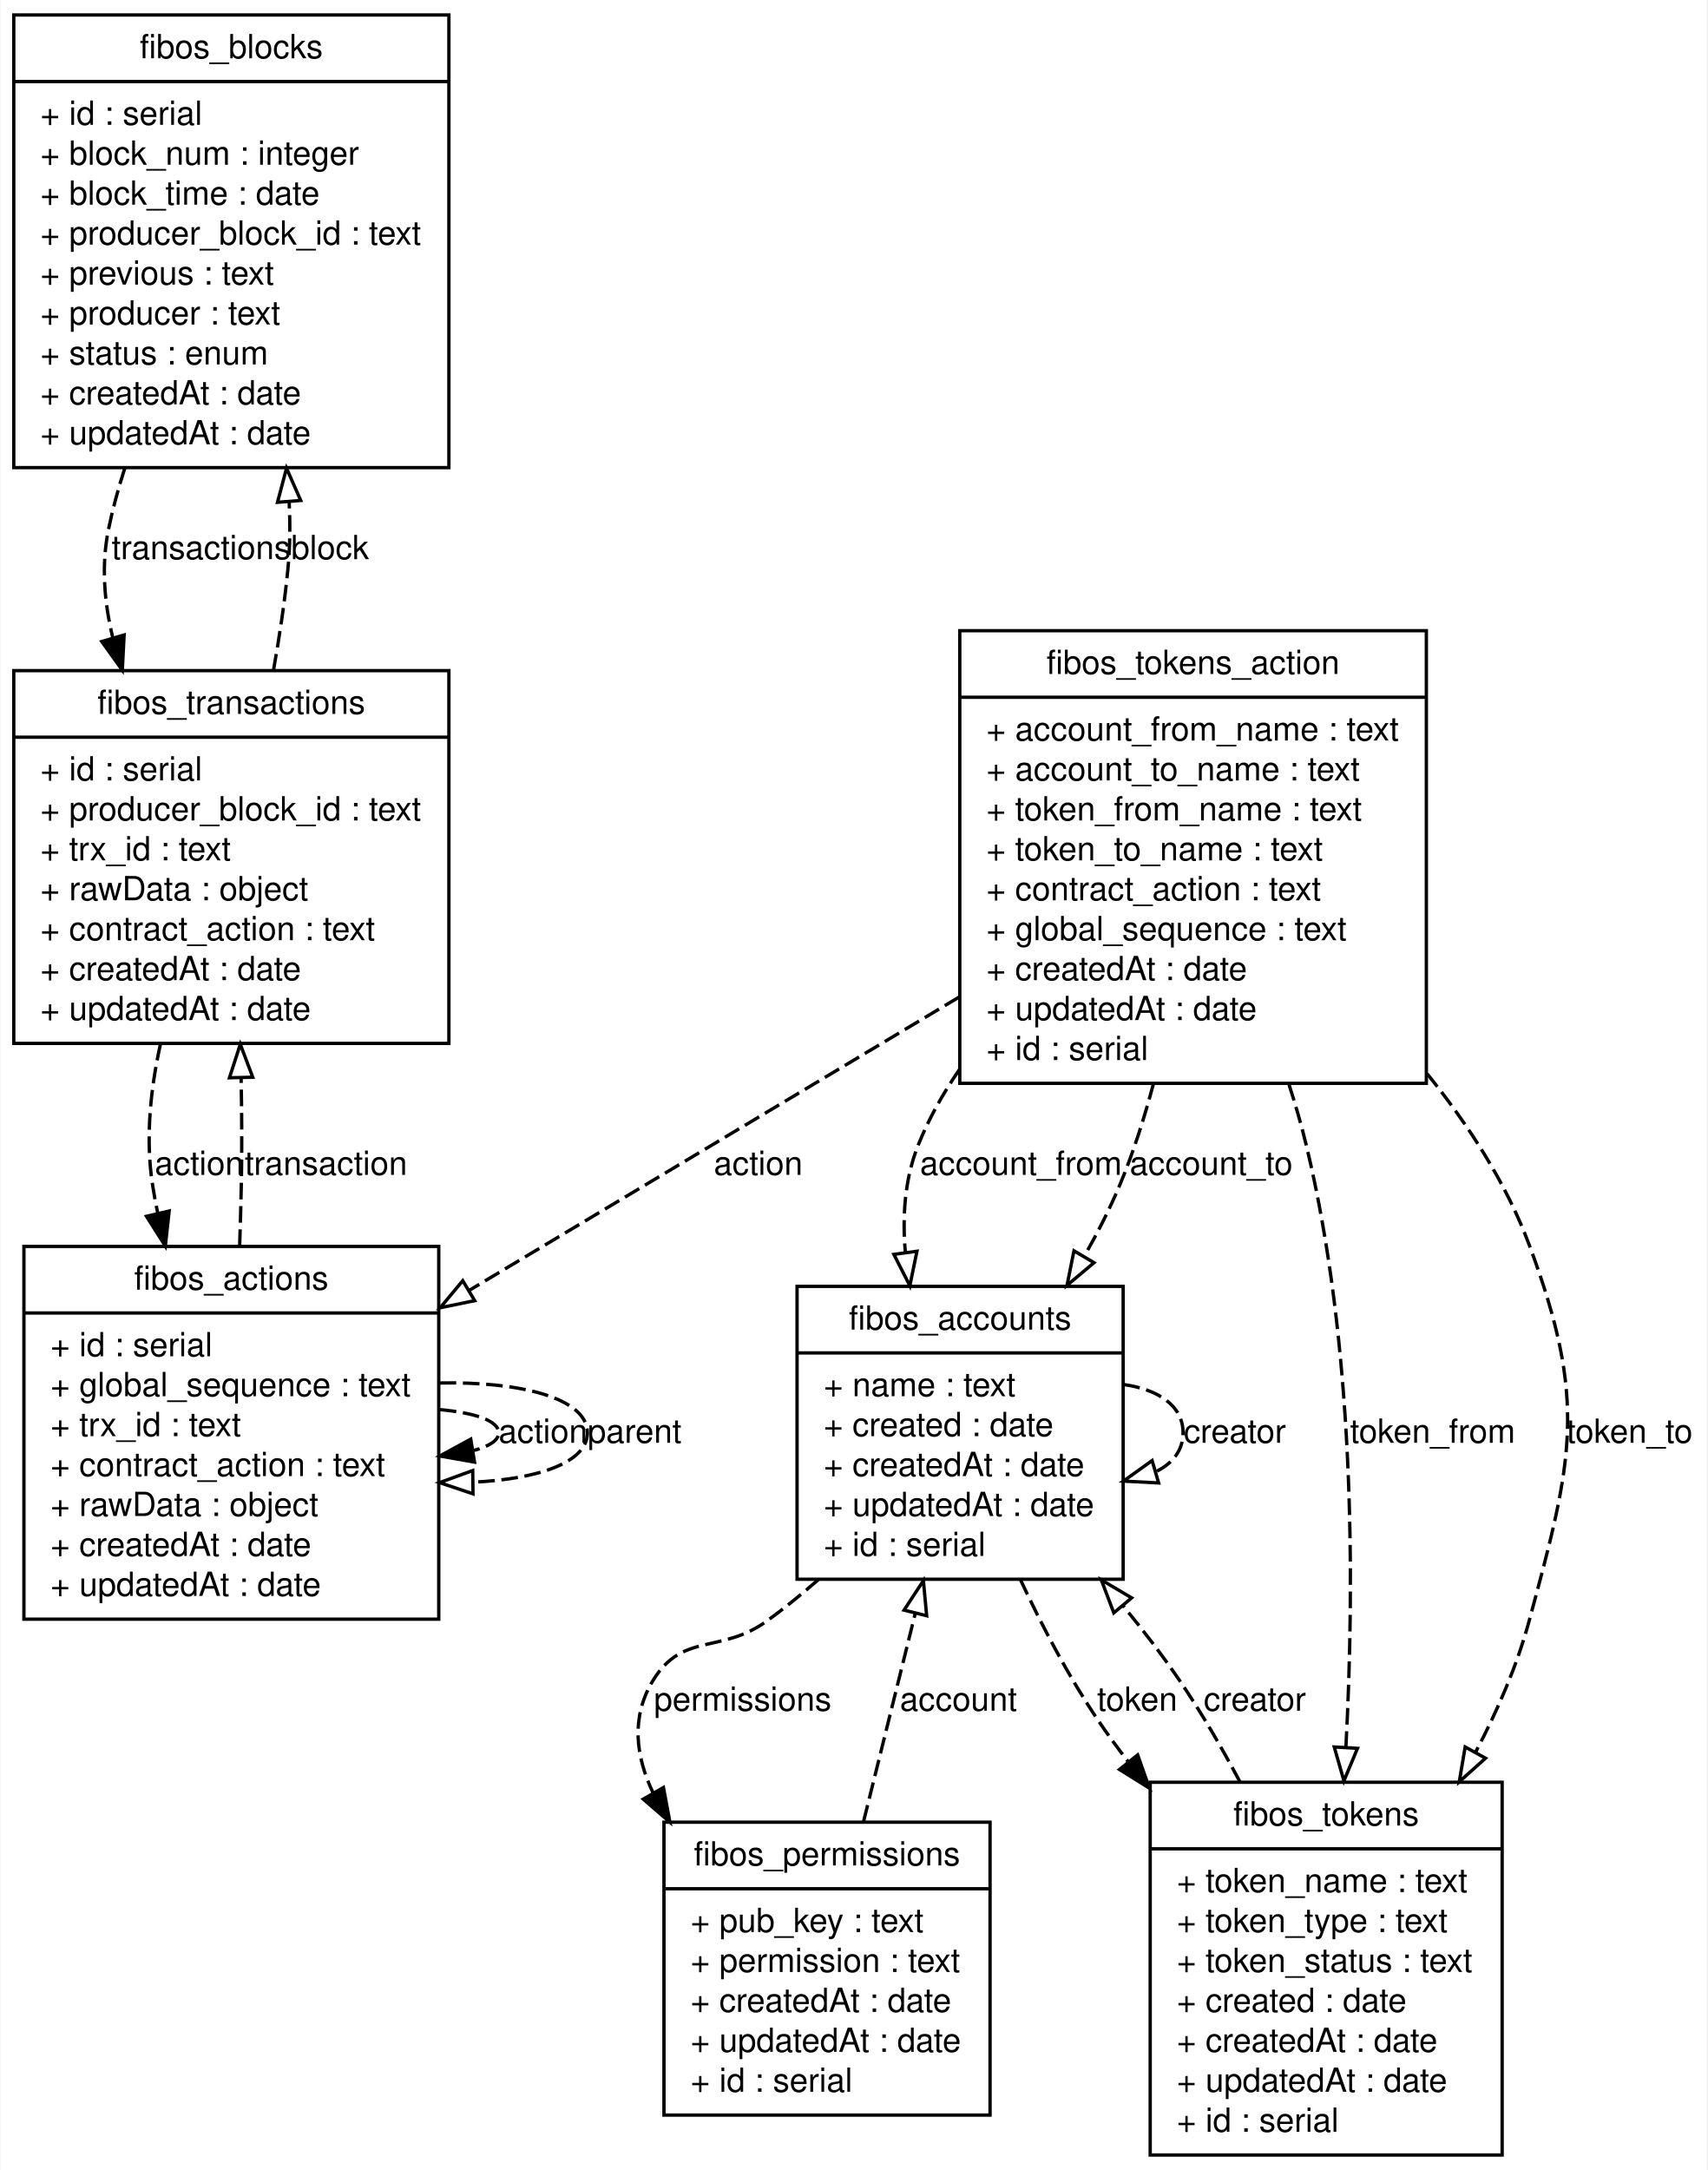
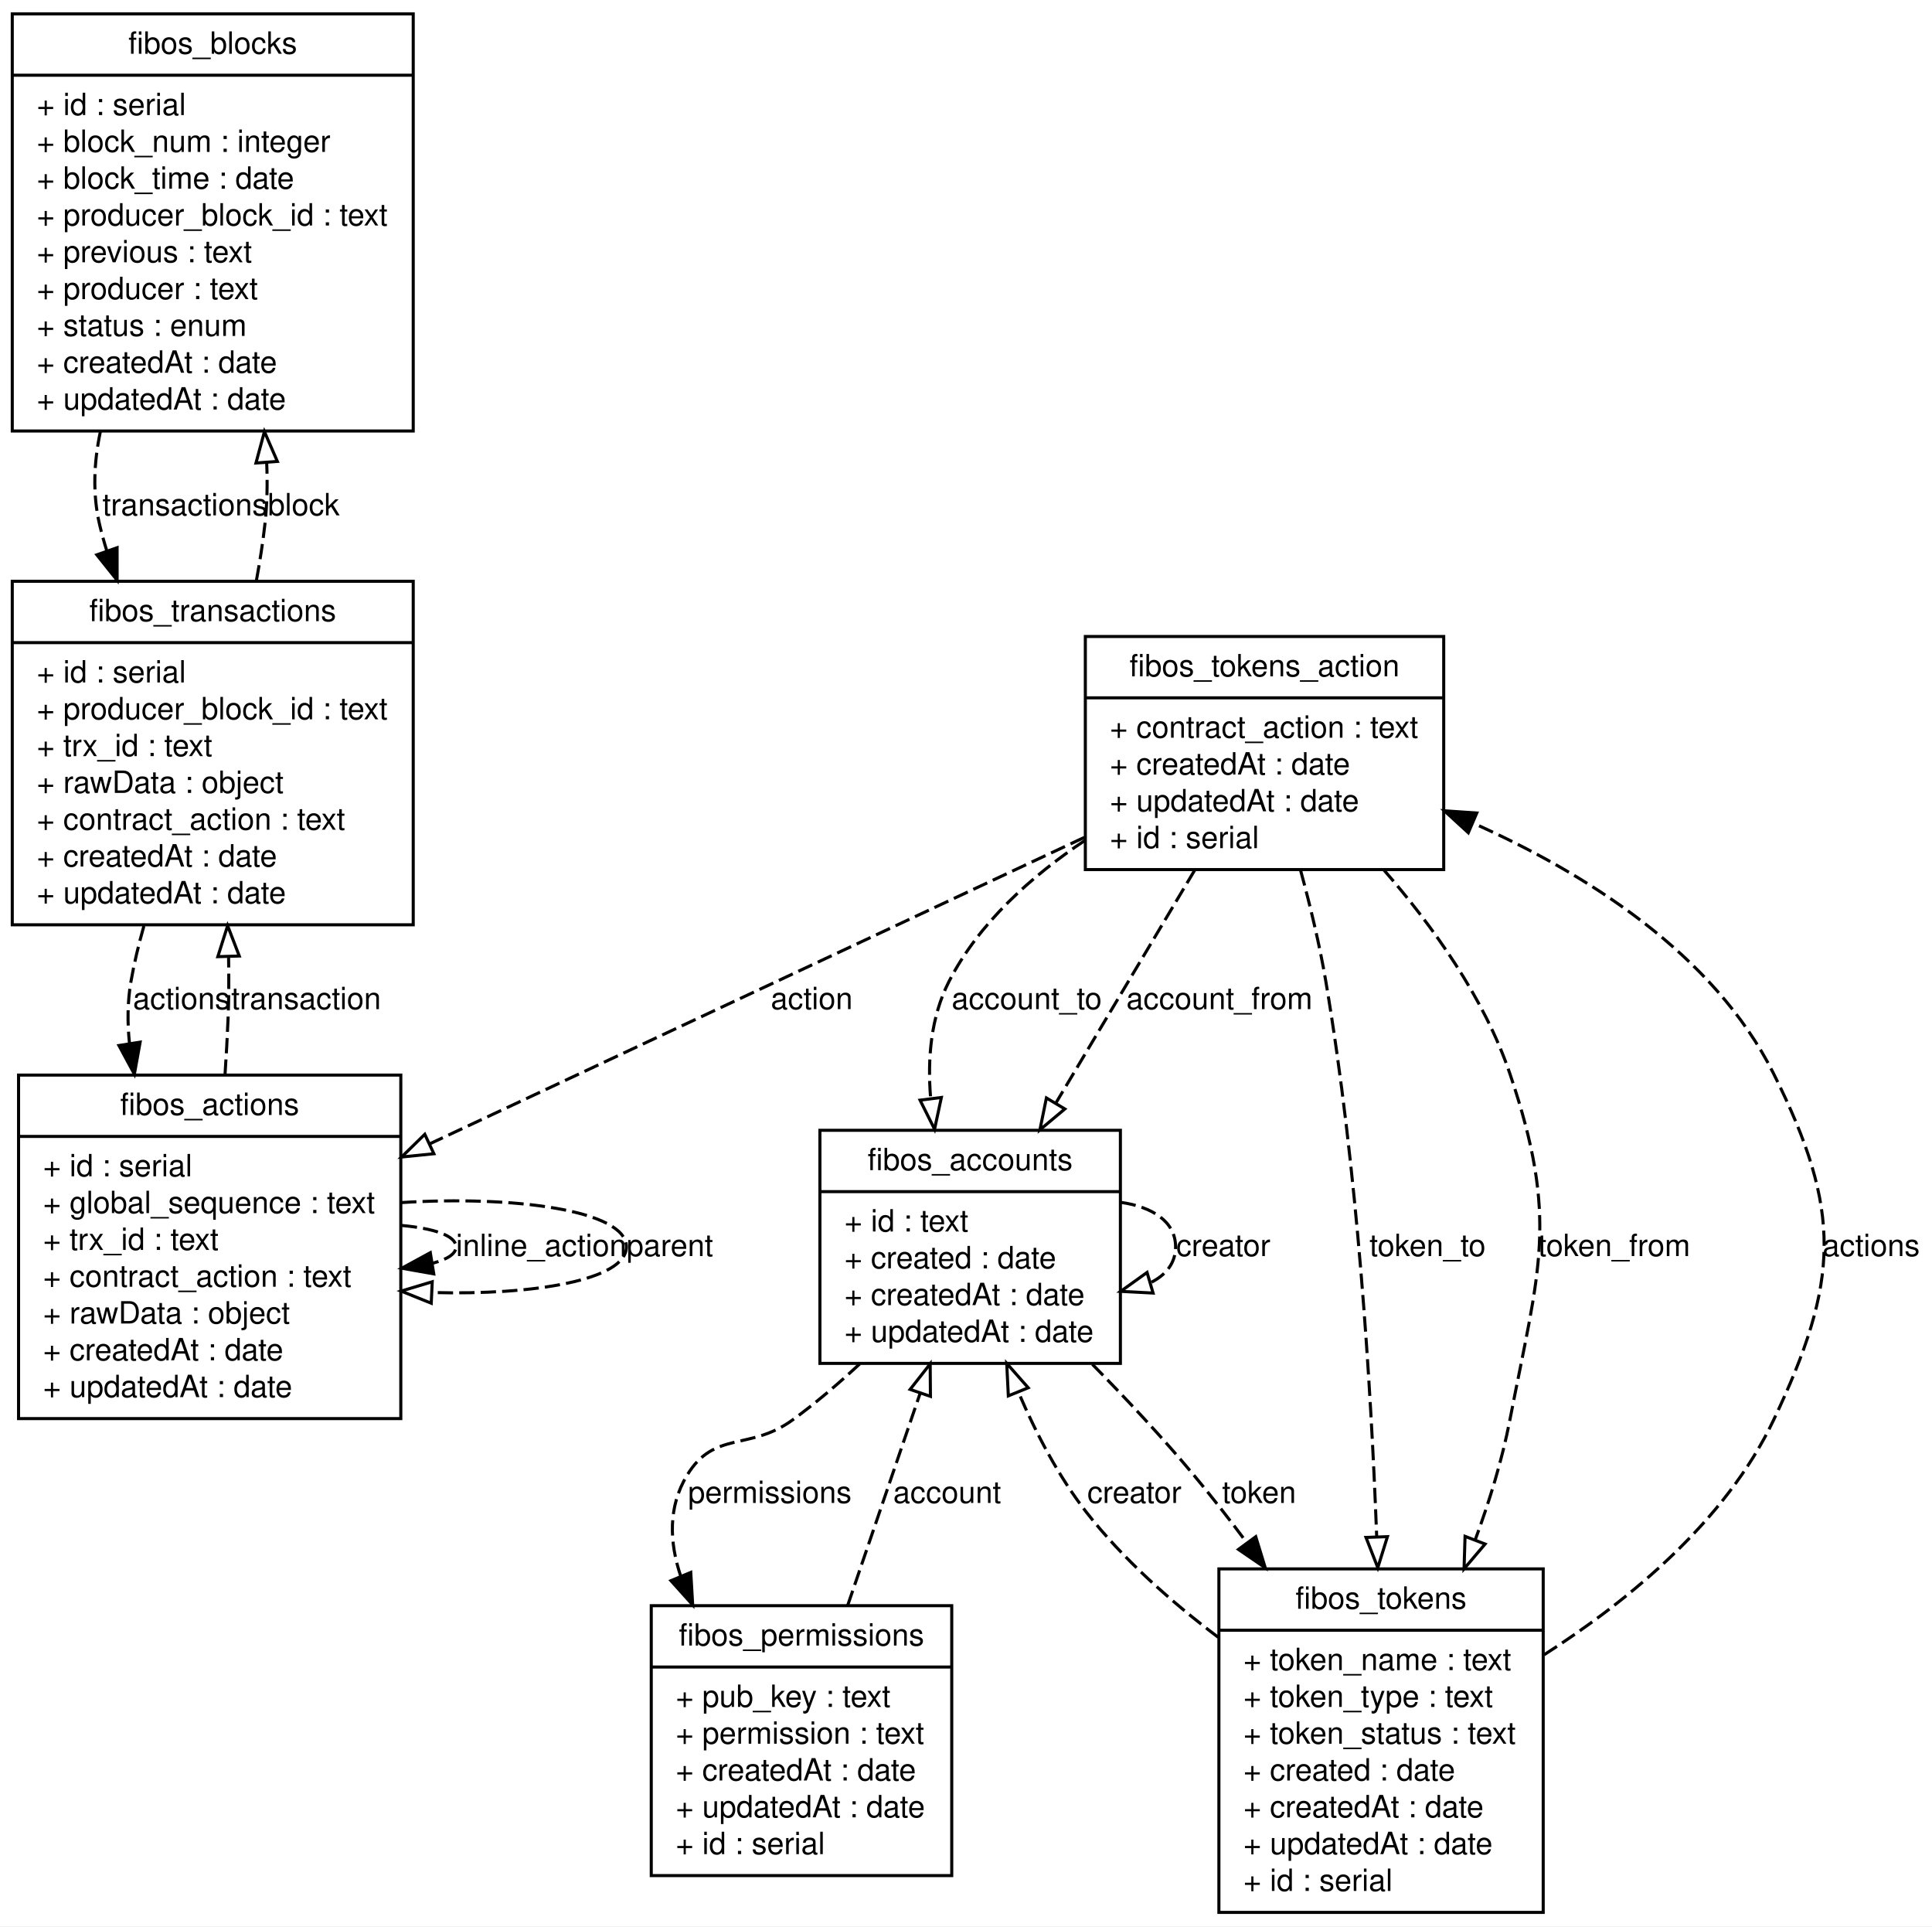
- <svg xmlns="http://www.w3.org/2000/svg" xmlns:xlink="http://www.w3.org/1999/xlink" width="513pt" height="652pt" viewBox="0.00 0.00 512.73 652.00">
-   <g id="graph0" class="graph" transform="scale(1 1) rotate(0) translate(4 648)">
-     <polygon fill="#ffffff" stroke="transparent" points="-4,4 -4,-648 508.732,-648 508.732,4 -4,4" />
+ <svg xmlns="http://www.w3.org/2000/svg" xmlns:xlink="http://www.w3.org/1999/xlink" width="630pt" height="628pt" viewBox="0.00 0.00 630.05 628.00">
+   <g id="graph0" class="graph" transform="scale(1 1) rotate(0) translate(4 624)">
+     <polygon fill="#ffffff" stroke="transparent" points="-4,4 -4,-624 626.054,-624 626.054,4 -4,4" />
    <g id="node1" class="node">
      <g id="a_node1">
        <a xlink:title="fibos_blocks">
-           <polygon fill="#ffffff" stroke="#000000" points="0,-507.5 0,-643.5 130.758,-643.5 130.758,-507.5 0,-507.5" />
-           <text text-anchor="middle" x="65.379" y="-630.5" font-family="Helvetica,sans-Serif" font-size="10.00" fill="#000000">fibos_blocks</text>
-           <polyline fill="none" stroke="#000000" points="0,-623.5 130.758,-623.5 " />
-           <text text-anchor="start" x="8" y="-610.5" font-family="Helvetica,sans-Serif" font-size="10.00" fill="#000000">+ id : serial</text>
-           <text text-anchor="start" x="8" y="-598.5" font-family="Helvetica,sans-Serif" font-size="10.00" fill="#000000">+ block_num : integer</text>
-           <text text-anchor="start" x="8" y="-586.5" font-family="Helvetica,sans-Serif" font-size="10.00" fill="#000000">+ block_time : date</text>
-           <text text-anchor="start" x="8" y="-574.5" font-family="Helvetica,sans-Serif" font-size="10.00" fill="#000000">+ producer_block_id : text</text>
-           <text text-anchor="start" x="8" y="-562.5" font-family="Helvetica,sans-Serif" font-size="10.00" fill="#000000">+ previous : text</text>
-           <text text-anchor="start" x="8" y="-550.5" font-family="Helvetica,sans-Serif" font-size="10.00" fill="#000000">+ producer : text</text>
-           <text text-anchor="start" x="8" y="-538.5" font-family="Helvetica,sans-Serif" font-size="10.00" fill="#000000">+ status : enum</text>
-           <text text-anchor="start" x="8" y="-526.5" font-family="Helvetica,sans-Serif" font-size="10.00" fill="#000000">+ createdAt : date</text>
-           <text text-anchor="start" x="8" y="-514.5" font-family="Helvetica,sans-Serif" font-size="10.00" fill="#000000">+ updatedAt : date</text>
+           <polygon fill="#ffffff" stroke="#000000" points="0,-483.5 0,-619.5 130.758,-619.5 130.758,-483.5 0,-483.5" />
+           <text text-anchor="middle" x="65.379" y="-606.5" font-family="Helvetica,sans-Serif" font-size="10.00" fill="#000000">fibos_blocks</text>
+           <polyline fill="none" stroke="#000000" points="0,-599.5 130.758,-599.5 " />
+           <text text-anchor="start" x="8" y="-586.5" font-family="Helvetica,sans-Serif" font-size="10.00" fill="#000000">+ id : serial</text>
+           <text text-anchor="start" x="8" y="-574.5" font-family="Helvetica,sans-Serif" font-size="10.00" fill="#000000">+ block_num : integer</text>
+           <text text-anchor="start" x="8" y="-562.5" font-family="Helvetica,sans-Serif" font-size="10.00" fill="#000000">+ block_time : date</text>
+           <text text-anchor="start" x="8" y="-550.5" font-family="Helvetica,sans-Serif" font-size="10.00" fill="#000000">+ producer_block_id : text</text>
+           <text text-anchor="start" x="8" y="-538.5" font-family="Helvetica,sans-Serif" font-size="10.00" fill="#000000">+ previous : text</text>
+           <text text-anchor="start" x="8" y="-526.5" font-family="Helvetica,sans-Serif" font-size="10.00" fill="#000000">+ producer : text</text>
+           <text text-anchor="start" x="8" y="-514.5" font-family="Helvetica,sans-Serif" font-size="10.00" fill="#000000">+ status : enum</text>
+           <text text-anchor="start" x="8" y="-502.5" font-family="Helvetica,sans-Serif" font-size="10.00" fill="#000000">+ createdAt : date</text>
+           <text text-anchor="start" x="8" y="-490.5" font-family="Helvetica,sans-Serif" font-size="10.00" fill="#000000">+ updatedAt : date</text>
        </a>
      </g>
    </g>
    <g id="node2" class="node">
      <g id="a_node2">
        <a xlink:title="fibos_transactions">
-           <polygon fill="#ffffff" stroke="#000000" points="0,-334.5 0,-446.5 130.758,-446.5 130.758,-334.5 0,-334.5" />
-           <text text-anchor="middle" x="65.379" y="-433.5" font-family="Helvetica,sans-Serif" font-size="10.00" fill="#000000">fibos_transactions</text>
-           <polyline fill="none" stroke="#000000" points="0,-426.5 130.758,-426.5 " />
-           <text text-anchor="start" x="8" y="-413.5" font-family="Helvetica,sans-Serif" font-size="10.00" fill="#000000">+ id : serial</text>
-           <text text-anchor="start" x="8" y="-401.5" font-family="Helvetica,sans-Serif" font-size="10.00" fill="#000000">+ producer_block_id : text</text>
-           <text text-anchor="start" x="8" y="-389.5" font-family="Helvetica,sans-Serif" font-size="10.00" fill="#000000">+ trx_id : text</text>
-           <text text-anchor="start" x="8" y="-377.5" font-family="Helvetica,sans-Serif" font-size="10.00" fill="#000000">+ rawData : object</text>
-           <text text-anchor="start" x="8" y="-365.5" font-family="Helvetica,sans-Serif" font-size="10.00" fill="#000000">+ contract_action : text</text>
-           <text text-anchor="start" x="8" y="-353.5" font-family="Helvetica,sans-Serif" font-size="10.00" fill="#000000">+ createdAt : date</text>
-           <text text-anchor="start" x="8" y="-341.5" font-family="Helvetica,sans-Serif" font-size="10.00" fill="#000000">+ updatedAt : date</text>
+           <polygon fill="#ffffff" stroke="#000000" points="0,-322.5 0,-434.5 130.758,-434.5 130.758,-322.5 0,-322.5" />
+           <text text-anchor="middle" x="65.379" y="-421.5" font-family="Helvetica,sans-Serif" font-size="10.00" fill="#000000">fibos_transactions</text>
+           <polyline fill="none" stroke="#000000" points="0,-414.5 130.758,-414.5 " />
+           <text text-anchor="start" x="8" y="-401.5" font-family="Helvetica,sans-Serif" font-size="10.00" fill="#000000">+ id : serial</text>
+           <text text-anchor="start" x="8" y="-389.5" font-family="Helvetica,sans-Serif" font-size="10.00" fill="#000000">+ producer_block_id : text</text>
+           <text text-anchor="start" x="8" y="-377.5" font-family="Helvetica,sans-Serif" font-size="10.00" fill="#000000">+ trx_id : text</text>
+           <text text-anchor="start" x="8" y="-365.5" font-family="Helvetica,sans-Serif" font-size="10.00" fill="#000000">+ rawData : object</text>
+           <text text-anchor="start" x="8" y="-353.5" font-family="Helvetica,sans-Serif" font-size="10.00" fill="#000000">+ contract_action : text</text>
+           <text text-anchor="start" x="8" y="-341.5" font-family="Helvetica,sans-Serif" font-size="10.00" fill="#000000">+ createdAt : date</text>
+           <text text-anchor="start" x="8" y="-329.5" font-family="Helvetica,sans-Serif" font-size="10.00" fill="#000000">+ updatedAt : date</text>
        </a>
      </g>
    </g>
    <g id="edge1" class="edge">
-       <path fill="none" stroke="#000000" stroke-dasharray="5,2" d="M33.379,-507.376C31.407,-501.258 29.72,-495.079 28.478,-489 26.28,-478.247 27.148,-467.114 29.764,-456.372" />
-       <polygon fill="#000000" stroke="#000000" points="33.163,-457.22 32.619,-446.639 26.446,-455.249 33.163,-457.22" />
-       <text text-anchor="middle" x="56.33" y="-480" font-family="Helvetica,sans-Serif" font-size="10.00" fill="#000000">transactions</text>
+       <path fill="none" stroke="#000000" stroke-dasharray="5,2" d="M28.735,-483.31C26.602,-473.272 26.147,-462.957 28.478,-453 29.141,-450.167 29.928,-447.319 30.817,-444.475" />
+       <polygon fill="#000000" stroke="#000000" points="34.185,-445.445 34.19,-434.85 27.579,-443.13 34.185,-445.445" />
+       <text text-anchor="middle" x="56.33" y="-456" font-family="Helvetica,sans-Serif" font-size="10.00" fill="#000000">transactions</text>
    </g>
    <g id="edge2" class="edge">
-       <path fill="none" stroke="#000000" stroke-dasharray="5,2" d="M78.038,-446.568C79.845,-456.649 81.415,-467.099 82.379,-477 83.023,-483.615 83.094,-490.454 82.748,-497.304" />
-       <polygon fill="none" stroke="#000000" points="79.255,-497.079 81.963,-507.322 86.234,-497.626 79.255,-497.079" />
-       <text text-anchor="middle" x="95.047" y="-480" font-family="Helvetica,sans-Serif" font-size="10.00" fill="#000000">block</text>
+       <path fill="none" stroke="#000000" stroke-dasharray="5,2" d="M79.626,-434.813C80.752,-440.919 81.711,-447.068 82.379,-453 83.123,-459.604 83.264,-466.437 82.966,-473.281" />
+       <polygon fill="none" stroke="#000000" points="79.472,-473.065 82.233,-483.294 86.453,-473.576 79.472,-473.065" />
+       <text text-anchor="middle" x="95.047" y="-456" font-family="Helvetica,sans-Serif" font-size="10.00" fill="#000000">block</text>
    </g>
    <g id="node3" class="node">
      <g id="a_node3">
        <a xlink:title="fibos_actions">
-           <polygon fill="#ffffff" stroke="#000000" points="3.05,-161.5 3.05,-273.5 127.709,-273.5 127.709,-161.5 3.05,-161.5" />
-           <text text-anchor="middle" x="65.379" y="-260.5" font-family="Helvetica,sans-Serif" font-size="10.00" fill="#000000">fibos_actions</text>
-           <polyline fill="none" stroke="#000000" points="3.05,-253.5 127.709,-253.5 " />
-           <text text-anchor="start" x="11.05" y="-240.5" font-family="Helvetica,sans-Serif" font-size="10.00" fill="#000000">+ id : serial</text>
-           <text text-anchor="start" x="11.05" y="-228.5" font-family="Helvetica,sans-Serif" font-size="10.00" fill="#000000">+ global_sequence : text</text>
-           <text text-anchor="start" x="11.05" y="-216.5" font-family="Helvetica,sans-Serif" font-size="10.00" fill="#000000">+ trx_id : text</text>
-           <text text-anchor="start" x="11.05" y="-204.5" font-family="Helvetica,sans-Serif" font-size="10.00" fill="#000000">+ contract_action : text</text>
-           <text text-anchor="start" x="11.05" y="-192.5" font-family="Helvetica,sans-Serif" font-size="10.00" fill="#000000">+ rawData : object</text>
-           <text text-anchor="start" x="11.05" y="-180.5" font-family="Helvetica,sans-Serif" font-size="10.00" fill="#000000">+ createdAt : date</text>
-           <text text-anchor="start" x="11.05" y="-168.5" font-family="Helvetica,sans-Serif" font-size="10.00" fill="#000000">+ updatedAt : date</text>
+           <polygon fill="#ffffff" stroke="#000000" points="2.05,-161.5 2.05,-273.5 126.709,-273.5 126.709,-161.5 2.05,-161.5" />
+           <text text-anchor="middle" x="64.379" y="-260.5" font-family="Helvetica,sans-Serif" font-size="10.00" fill="#000000">fibos_actions</text>
+           <polyline fill="none" stroke="#000000" points="2.05,-253.5 126.709,-253.5 " />
+           <text text-anchor="start" x="10.05" y="-240.5" font-family="Helvetica,sans-Serif" font-size="10.00" fill="#000000">+ id : serial</text>
+           <text text-anchor="start" x="10.05" y="-228.5" font-family="Helvetica,sans-Serif" font-size="10.00" fill="#000000">+ global_sequence : text</text>
+           <text text-anchor="start" x="10.05" y="-216.5" font-family="Helvetica,sans-Serif" font-size="10.00" fill="#000000">+ trx_id : text</text>
+           <text text-anchor="start" x="10.05" y="-204.5" font-family="Helvetica,sans-Serif" font-size="10.00" fill="#000000">+ contract_action : text</text>
+           <text text-anchor="start" x="10.05" y="-192.5" font-family="Helvetica,sans-Serif" font-size="10.00" fill="#000000">+ rawData : object</text>
+           <text text-anchor="start" x="10.05" y="-180.5" font-family="Helvetica,sans-Serif" font-size="10.00" fill="#000000">+ createdAt : date</text>
+           <text text-anchor="start" x="10.05" y="-168.5" font-family="Helvetica,sans-Serif" font-size="10.00" fill="#000000">+ updatedAt : date</text>
        </a>
      </g>
    </g>
    <g id="edge3" class="edge">
-       <path fill="none" stroke="#000000" stroke-dasharray="5,2" d="M44.08,-334.302C41.033,-320.552 39.561,-305.817 41.704,-292 42.143,-289.171 42.67,-286.303 43.268,-283.42" />
-       <polygon fill="#000000" stroke="#000000" points="46.694,-284.137 45.549,-273.604 39.876,-282.552 46.694,-284.137" />
-       <text text-anchor="middle" x="55.717" y="-295" font-family="Helvetica,sans-Serif" font-size="10.00" fill="#000000">action</text>
+       <path fill="none" stroke="#000000" stroke-dasharray="5,2" d="M42.925,-322.099C41.205,-316.065 39.738,-309.956 38.704,-304 37.552,-297.363 37.511,-290.516 38.241,-283.715" />
+       <polygon fill="#000000" stroke="#000000" points="41.701,-284.243 39.822,-273.816 34.788,-283.139 41.701,-284.243" />
+       <text text-anchor="middle" x="55.217" y="-295" font-family="Helvetica,sans-Serif" font-size="10.00" fill="#000000">actions</text>
    </g>
    <g id="edge6" class="edge">
-       <path fill="none" stroke="#000000" stroke-dasharray="5,2" d="M67.881,-273.63C68.086,-279.827 68.259,-286.047 68.379,-292 68.588,-302.37 68.529,-313.353 68.319,-324.076" />
-       <polygon fill="none" stroke="#000000" points="64.816,-324.168 68.074,-334.249 71.814,-324.336 64.816,-324.168" />
-       <text text-anchor="middle" x="93.829" y="-295" font-family="Helvetica,sans-Serif" font-size="10.00" fill="#000000">transaction</text>
+       <path fill="none" stroke="#000000" stroke-dasharray="5,2" d="M69.383,-273.608C69.792,-279.81 70.139,-286.036 70.379,-292 70.637,-298.411 70.67,-305.088 70.546,-311.763" />
+       <polygon fill="none" stroke="#000000" points="67.034,-312.112 70.232,-322.213 74.031,-312.322 67.034,-312.112" />
+       <text text-anchor="middle" x="95.829" y="-295" font-family="Helvetica,sans-Serif" font-size="10.00" fill="#000000">transaction</text>
    </g>
    <g id="edge4" class="edge">
-       <path fill="none" stroke="#000000" stroke-dasharray="5,2" d="M128.024,-224.471C138.488,-223.495 145.708,-221.172 145.708,-217.5 145.708,-215.205 142.888,-213.437 138.218,-212.195" />
-       <polygon fill="#000000" stroke="#000000" points="138.458,-208.688 128.024,-210.529 137.329,-215.596 138.458,-208.688" />
-       <text text-anchor="middle" x="159.046" y="-214.5" font-family="Helvetica,sans-Serif" font-size="10.00" fill="#000000">action</text>
+       <path fill="none" stroke="#000000" stroke-dasharray="5,2" d="M127.024,-224.471C137.488,-223.495 144.708,-221.172 144.708,-217.5 144.708,-215.205 141.888,-213.437 137.218,-212.195" />
+       <polygon fill="#000000" stroke="#000000" points="137.458,-208.688 127.024,-210.529 136.329,-215.596 137.458,-208.688" />
+       <text text-anchor="middle" x="172.493" y="-214.5" font-family="Helvetica,sans-Serif" font-size="10.00" fill="#000000">inline_action</text>
    </g>
    <g id="edge5" class="edge">
-       <path fill="none" stroke="#000000" stroke-dasharray="5,2" d="M127.961,-232.467C152.046,-232.958 172.383,-227.969 172.383,-217.5 172.383,-208.544 157.5,-203.599 138.119,-202.664" />
-       <polygon fill="none" stroke="#000000" points="138.005,-199.162 127.961,-202.533 137.915,-206.161 138.005,-199.162" />
-       <text text-anchor="middle" x="186.555" y="-214.5" font-family="Helvetica,sans-Serif" font-size="10.00" fill="#000000">parent</text>
+       <path fill="none" stroke="#000000" stroke-dasharray="5,2" d="M126.805,-231.928C163.442,-234.262 200.276,-229.453 200.276,-217.5 200.276,-206.667 170.025,-201.702 137.084,-202.604" />
+       <polygon fill="none" stroke="#000000" points="136.636,-199.121 126.805,-203.072 136.954,-206.113 136.636,-199.121" />
+       <text text-anchor="middle" x="214.448" y="-214.5" font-family="Helvetica,sans-Serif" font-size="10.00" fill="#000000">parent</text>
    </g>
    <g id="node4" class="node">
      <g id="a_node4">
        <a xlink:title="fibos_accounts">
-           <polygon fill="#ffffff" stroke="#000000" points="235.383,-173.5 235.383,-261.5 333.375,-261.5 333.375,-173.5 235.383,-173.5" />
-           <text text-anchor="middle" x="284.379" y="-248.5" font-family="Helvetica,sans-Serif" font-size="10.00" fill="#000000">fibos_accounts</text>
-           <polyline fill="none" stroke="#000000" points="235.383,-241.5 333.375,-241.5 " />
-           <text text-anchor="start" x="243.383" y="-228.5" font-family="Helvetica,sans-Serif" font-size="10.00" fill="#000000">+ name : text</text>
-           <text text-anchor="start" x="243.383" y="-216.5" font-family="Helvetica,sans-Serif" font-size="10.00" fill="#000000">+ created : date</text>
-           <text text-anchor="start" x="243.383" y="-204.5" font-family="Helvetica,sans-Serif" font-size="10.00" fill="#000000">+ createdAt : date</text>
-           <text text-anchor="start" x="243.383" y="-192.5" font-family="Helvetica,sans-Serif" font-size="10.00" fill="#000000">+ updatedAt : date</text>
-           <text text-anchor="start" x="243.383" y="-180.5" font-family="Helvetica,sans-Serif" font-size="10.00" fill="#000000">+ id : serial</text>
+           <polygon fill="#ffffff" stroke="#000000" points="263.383,-179.5 263.383,-255.5 361.375,-255.5 361.375,-179.5 263.383,-179.5" />
+           <text text-anchor="middle" x="312.379" y="-242.5" font-family="Helvetica,sans-Serif" font-size="10.00" fill="#000000">fibos_accounts</text>
+           <polyline fill="none" stroke="#000000" points="263.383,-235.5 361.375,-235.5 " />
+           <text text-anchor="start" x="271.383" y="-222.5" font-family="Helvetica,sans-Serif" font-size="10.00" fill="#000000">+ id : text</text>
+           <text text-anchor="start" x="271.383" y="-210.5" font-family="Helvetica,sans-Serif" font-size="10.00" fill="#000000">+ created : date</text>
+           <text text-anchor="start" x="271.383" y="-198.5" font-family="Helvetica,sans-Serif" font-size="10.00" fill="#000000">+ createdAt : date</text>
+           <text text-anchor="start" x="271.383" y="-186.5" font-family="Helvetica,sans-Serif" font-size="10.00" fill="#000000">+ updatedAt : date</text>
        </a>
      </g>
    </g>
    <g id="edge7" class="edge">
-       <path fill="none" stroke="#000000" stroke-dasharray="5,2" d="M333.457,-232.016C343.861,-230.542 351.375,-225.703 351.375,-217.5 351.375,-212.245 348.291,-208.371 343.339,-205.877" />
-       <polygon fill="none" stroke="#000000" points="344.037,-202.435 333.457,-202.984 342.071,-209.153 344.037,-202.435" />
-       <text text-anchor="middle" x="366.932" y="-214.5" font-family="Helvetica,sans-Serif" font-size="10.00" fill="#000000">creator</text>
+       <path fill="none" stroke="#000000" stroke-dasharray="5,2" d="M361.457,-232.016C371.861,-230.542 379.375,-225.703 379.375,-217.5 379.375,-212.245 376.291,-208.371 371.339,-205.877" />
+       <polygon fill="none" stroke="#000000" points="372.037,-202.435 361.457,-202.984 370.071,-209.153 372.037,-202.435" />
+       <text text-anchor="middle" x="394.932" y="-214.5" font-family="Helvetica,sans-Serif" font-size="10.00" fill="#000000">creator</text>
    </g>
    <g id="node5" class="node">
      <g id="a_node5">
        <a xlink:title="fibos_permissions">
-           <polygon fill="#ffffff" stroke="#000000" points="195.383,-12.5 195.383,-100.5 293.375,-100.5 293.375,-12.5 195.383,-12.5" />
-           <text text-anchor="middle" x="244.379" y="-87.5" font-family="Helvetica,sans-Serif" font-size="10.00" fill="#000000">fibos_permissions</text>
-           <polyline fill="none" stroke="#000000" points="195.383,-80.5 293.375,-80.5 " />
-           <text text-anchor="start" x="203.383" y="-67.5" font-family="Helvetica,sans-Serif" font-size="10.00" fill="#000000">+ pub_key : text</text>
-           <text text-anchor="start" x="203.383" y="-55.5" font-family="Helvetica,sans-Serif" font-size="10.00" fill="#000000">+ permission : text</text>
-           <text text-anchor="start" x="203.383" y="-43.5" font-family="Helvetica,sans-Serif" font-size="10.00" fill="#000000">+ createdAt : date</text>
-           <text text-anchor="start" x="203.383" y="-31.5" font-family="Helvetica,sans-Serif" font-size="10.00" fill="#000000">+ updatedAt : date</text>
-           <text text-anchor="start" x="203.383" y="-19.5" font-family="Helvetica,sans-Serif" font-size="10.00" fill="#000000">+ id : serial</text>
+           <polygon fill="#ffffff" stroke="#000000" points="208.383,-12.5 208.383,-100.5 306.375,-100.5 306.375,-12.5 208.383,-12.5" />
+           <text text-anchor="middle" x="257.379" y="-87.5" font-family="Helvetica,sans-Serif" font-size="10.00" fill="#000000">fibos_permissions</text>
+           <polyline fill="none" stroke="#000000" points="208.383,-80.5 306.375,-80.5 " />
+           <text text-anchor="start" x="216.383" y="-67.5" font-family="Helvetica,sans-Serif" font-size="10.00" fill="#000000">+ pub_key : text</text>
+           <text text-anchor="start" x="216.383" y="-55.5" font-family="Helvetica,sans-Serif" font-size="10.00" fill="#000000">+ permission : text</text>
+           <text text-anchor="start" x="216.383" y="-43.5" font-family="Helvetica,sans-Serif" font-size="10.00" fill="#000000">+ createdAt : date</text>
+           <text text-anchor="start" x="216.383" y="-31.5" font-family="Helvetica,sans-Serif" font-size="10.00" fill="#000000">+ updatedAt : date</text>
+           <text text-anchor="start" x="216.383" y="-19.5" font-family="Helvetica,sans-Serif" font-size="10.00" fill="#000000">+ id : serial</text>
        </a>
      </g>
    </g>
    <g id="edge8" class="edge">
-       <path fill="none" stroke="#000000" stroke-dasharray="5,2" d="M241.891,-173.482C236.839,-169.054 231.613,-164.797 226.379,-161 212.433,-150.883 200.963,-157.742 192.047,-143 185.453,-132.097 186.807,-120.423 192.131,-109.29" />
-       <polygon fill="#000000" stroke="#000000" points="195.232,-110.918 197.176,-100.503 189.162,-107.433 195.232,-110.918" />
-       <text text-anchor="middle" x="219.045" y="-134" font-family="Helvetica,sans-Serif" font-size="10.00" fill="#000000">permissions</text>
+       <path fill="none" stroke="#000000" stroke-dasharray="5,2" d="M276.367,-179.333C269.382,-172.842 261.889,-166.448 254.379,-161 240.433,-150.883 228.963,-157.742 220.047,-143 213.831,-132.722 214.253,-121.223 218.017,-110.048" />
+       <polygon fill="#000000" stroke="#000000" points="221.267,-111.349 221.892,-100.772 214.808,-108.65 221.267,-111.349" />
+       <text text-anchor="middle" x="247.045" y="-134" font-family="Helvetica,sans-Serif" font-size="10.00" fill="#000000">permissions</text>
    </g>
    <g id="node6" class="node">
      <g id="a_node6">
        <a xlink:title="fibos_tokens">
-           <polygon fill="#ffffff" stroke="#000000" points="341.498,-.5 341.498,-112.5 447.26,-112.5 447.26,-.5 341.498,-.5" />
-           <text text-anchor="middle" x="394.379" y="-99.5" font-family="Helvetica,sans-Serif" font-size="10.00" fill="#000000">fibos_tokens</text>
-           <polyline fill="none" stroke="#000000" points="341.498,-92.5 447.26,-92.5 " />
-           <text text-anchor="start" x="349.498" y="-79.5" font-family="Helvetica,sans-Serif" font-size="10.00" fill="#000000">+ token_name : text</text>
-           <text text-anchor="start" x="349.498" y="-67.5" font-family="Helvetica,sans-Serif" font-size="10.00" fill="#000000">+ token_type : text</text>
-           <text text-anchor="start" x="349.498" y="-55.5" font-family="Helvetica,sans-Serif" font-size="10.00" fill="#000000">+ token_status : text</text>
-           <text text-anchor="start" x="349.498" y="-43.5" font-family="Helvetica,sans-Serif" font-size="10.00" fill="#000000">+ created : date</text>
-           <text text-anchor="start" x="349.498" y="-31.5" font-family="Helvetica,sans-Serif" font-size="10.00" fill="#000000">+ createdAt : date</text>
-           <text text-anchor="start" x="349.498" y="-19.5" font-family="Helvetica,sans-Serif" font-size="10.00" fill="#000000">+ updatedAt : date</text>
-           <text text-anchor="start" x="349.498" y="-7.5" font-family="Helvetica,sans-Serif" font-size="10.00" fill="#000000">+ id : serial</text>
+           <polygon fill="#ffffff" stroke="#000000" points="393.498,-.5 393.498,-112.5 499.26,-112.5 499.26,-.5 393.498,-.5" />
+           <text text-anchor="middle" x="446.379" y="-99.5" font-family="Helvetica,sans-Serif" font-size="10.00" fill="#000000">fibos_tokens</text>
+           <polyline fill="none" stroke="#000000" points="393.498,-92.5 499.26,-92.5 " />
+           <text text-anchor="start" x="401.498" y="-79.5" font-family="Helvetica,sans-Serif" font-size="10.00" fill="#000000">+ token_name : text</text>
+           <text text-anchor="start" x="401.498" y="-67.5" font-family="Helvetica,sans-Serif" font-size="10.00" fill="#000000">+ token_type : text</text>
+           <text text-anchor="start" x="401.498" y="-55.5" font-family="Helvetica,sans-Serif" font-size="10.00" fill="#000000">+ token_status : text</text>
+           <text text-anchor="start" x="401.498" y="-43.5" font-family="Helvetica,sans-Serif" font-size="10.00" fill="#000000">+ created : date</text>
+           <text text-anchor="start" x="401.498" y="-31.5" font-family="Helvetica,sans-Serif" font-size="10.00" fill="#000000">+ createdAt : date</text>
+           <text text-anchor="start" x="401.498" y="-19.5" font-family="Helvetica,sans-Serif" font-size="10.00" fill="#000000">+ updatedAt : date</text>
+           <text text-anchor="start" x="401.498" y="-7.5" font-family="Helvetica,sans-Serif" font-size="10.00" fill="#000000">+ id : serial</text>
        </a>
      </g>
    </g>
    <g id="edge9" class="edge">
-       <path fill="none" stroke="#000000" stroke-dasharray="5,2" d="M302.473,-173.442C309.037,-159.393 317.046,-144.103 325.923,-131 328.745,-126.835 331.792,-122.669 334.979,-118.556" />
-       <polygon fill="#000000" stroke="#000000" points="337.734,-120.714 341.257,-110.722 332.272,-116.336 337.734,-120.714" />
-       <text text-anchor="middle" x="337.607" y="-134" font-family="Helvetica,sans-Serif" font-size="10.00" fill="#000000">token</text>
+       <path fill="none" stroke="#000000" stroke-dasharray="5,2" d="M352.252,-179.174C363.364,-167.871 375.178,-155.242 385.379,-143 391.167,-136.054 396.984,-128.583 402.604,-121.044" />
+       <polygon fill="#000000" stroke="#000000" points="405.516,-122.992 408.615,-112.86 399.874,-118.848 405.516,-122.992" />
+       <text text-anchor="middle" x="406.607" y="-134" font-family="Helvetica,sans-Serif" font-size="10.00" fill="#000000">token</text>
    </g>
    <g id="edge10" class="edge">
-       <path fill="none" stroke="#000000" stroke-dasharray="5,2" d="M255.379,-100.775C260.184,-120.115 265.864,-142.978 270.919,-163.322" />
-       <polygon fill="none" stroke="#000000" points="267.535,-164.219 273.343,-173.08 274.328,-162.531 267.535,-164.219" />
-       <text text-anchor="middle" x="283.887" y="-134" font-family="Helvetica,sans-Serif" font-size="10.00" fill="#000000">account</text>
+       <path fill="none" stroke="#000000" stroke-dasharray="5,2" d="M272.461,-100.65C279.766,-122.034 288.551,-147.748 296.017,-169.604" />
+       <polygon fill="none" stroke="#000000" points="292.8,-171.014 299.345,-179.345 299.424,-168.751 292.8,-171.014" />
+       <text text-anchor="middle" x="304.887" y="-134" font-family="Helvetica,sans-Serif" font-size="10.00" fill="#000000">account</text>
    </g>
    <g id="edge11" class="edge">
-       <path fill="none" stroke="#000000" stroke-dasharray="5,2" d="M368.476,-112.611C362.954,-122.987 356.827,-133.53 350.379,-143 345.237,-150.552 339.404,-158.163 333.384,-165.486" />
-       <polygon fill="none" stroke="#000000" points="330.565,-163.399 326.802,-173.302 335.92,-167.907 330.565,-163.399" />
-       <text text-anchor="middle" x="372.936" y="-134" font-family="Helvetica,sans-Serif" font-size="10.00" fill="#000000">creator</text>
+       <path fill="none" stroke="#000000" stroke-dasharray="5,2" d="M393.284,-90.19C377.978,-101.751 362.206,-115.681 350.265,-131 341.262,-142.549 333.93,-156.57 328.198,-169.931" />
+       <polygon fill="none" stroke="#000000" points="324.832,-168.916 324.306,-179.498 331.316,-171.554 324.832,-168.916" />
+       <text text-anchor="middle" x="365.936" y="-134" font-family="Helvetica,sans-Serif" font-size="10.00" fill="#000000">creator</text>
    </g>
    <g id="node7" class="node">
      <g id="a_node7">
        <a xlink:title="fibos_tokens_action">
-           <polygon fill="#ffffff" stroke="#000000" points="284.276,-322.5 284.276,-458.5 424.483,-458.5 424.483,-322.5 284.276,-322.5" />
-           <text text-anchor="middle" x="354.379" y="-445.5" font-family="Helvetica,sans-Serif" font-size="10.00" fill="#000000">fibos_tokens_action</text>
-           <polyline fill="none" stroke="#000000" points="284.276,-438.5 424.483,-438.5 " />
-           <text text-anchor="start" x="292.276" y="-425.5" font-family="Helvetica,sans-Serif" font-size="10.00" fill="#000000">+ account_from_name : text</text>
-           <text text-anchor="start" x="292.276" y="-413.5" font-family="Helvetica,sans-Serif" font-size="10.00" fill="#000000">+ account_to_name : text</text>
-           <text text-anchor="start" x="292.276" y="-401.5" font-family="Helvetica,sans-Serif" font-size="10.00" fill="#000000">+ token_from_name : text</text>
-           <text text-anchor="start" x="292.276" y="-389.5" font-family="Helvetica,sans-Serif" font-size="10.00" fill="#000000">+ token_to_name : text</text>
-           <text text-anchor="start" x="292.276" y="-377.5" font-family="Helvetica,sans-Serif" font-size="10.00" fill="#000000">+ contract_action : text</text>
-           <text text-anchor="start" x="292.276" y="-365.5" font-family="Helvetica,sans-Serif" font-size="10.00" fill="#000000">+ global_sequence : text</text>
-           <text text-anchor="start" x="292.276" y="-353.5" font-family="Helvetica,sans-Serif" font-size="10.00" fill="#000000">+ createdAt : date</text>
-           <text text-anchor="start" x="292.276" y="-341.5" font-family="Helvetica,sans-Serif" font-size="10.00" fill="#000000">+ updatedAt : date</text>
-           <text text-anchor="start" x="292.276" y="-329.5" font-family="Helvetica,sans-Serif" font-size="10.00" fill="#000000">+ id : serial</text>
+           <polygon fill="#ffffff" stroke="#000000" points="349.944,-340.5 349.944,-416.5 466.814,-416.5 466.814,-340.5 349.944,-340.5" />
+           <text text-anchor="middle" x="408.379" y="-403.5" font-family="Helvetica,sans-Serif" font-size="10.00" fill="#000000">fibos_tokens_action</text>
+           <polyline fill="none" stroke="#000000" points="349.944,-396.5 466.814,-396.5 " />
+           <text text-anchor="start" x="357.944" y="-383.5" font-family="Helvetica,sans-Serif" font-size="10.00" fill="#000000">+ contract_action : text</text>
+           <text text-anchor="start" x="357.944" y="-371.5" font-family="Helvetica,sans-Serif" font-size="10.00" fill="#000000">+ createdAt : date</text>
+           <text text-anchor="start" x="357.944" y="-359.5" font-family="Helvetica,sans-Serif" font-size="10.00" fill="#000000">+ updatedAt : date</text>
+           <text text-anchor="start" x="357.944" y="-347.5" font-family="Helvetica,sans-Serif" font-size="10.00" fill="#000000">+ id : serial</text>
        </a>
      </g>
    </g>
-     <g id="edge16" class="edge">
-       <path fill="none" stroke="#000000" stroke-dasharray="5,2" d="M284.051,-348.401C239.41,-321.678 181.81,-287.197 136.934,-260.334" />
-       <polygon fill="none" stroke="#000000" points="138.514,-257.2 128.136,-255.067 134.918,-263.207 138.514,-257.2" />
-       <text text-anchor="middle" x="223.716" y="-295" font-family="Helvetica,sans-Serif" font-size="10.00" fill="#000000">action</text>
+     <g id="edge12" class="edge">
+       <path fill="none" stroke="#000000" stroke-dasharray="5,2" d="M499.56,-84.499C527.385,-102.314 558.821,-128.214 574.379,-161 595.91,-206.373 596.839,-229.08 574.379,-274 554.793,-313.171 512.995,-339.358 476.243,-355.721" />
+       <polygon fill="#000000" stroke="#000000" points="474.837,-352.515 467.024,-359.671 477.594,-358.95 474.837,-352.515" />
+       <text text-anchor="middle" x="606.216" y="-214.5" font-family="Helvetica,sans-Serif" font-size="10.00" fill="#000000">actions</text>
    </g>
-     <g id="edge12" class="edge">
-       <path fill="none" stroke="#000000" stroke-dasharray="5,2" d="M284.183,-326.665C279.245,-319.49 274.975,-311.901 271.809,-304 267.747,-293.862 266.962,-282.588 267.933,-271.618" />
-       <polygon fill="none" stroke="#000000" points="271.407,-272.048 269.275,-261.67 264.47,-271.112 271.407,-272.048" />
-       <text text-anchor="middle" x="302.664" y="-295" font-family="Helvetica,sans-Serif" font-size="10.00" fill="#000000">account_from</text>
+     <g id="edge17" class="edge">
+       <path fill="none" stroke="#000000" stroke-dasharray="5,2" d="M349.634,-351.006C290.557,-323.357 199.392,-280.689 136.085,-251.06" />
+       <polygon fill="none" stroke="#000000" points="137.495,-247.856 126.954,-246.787 134.528,-254.196 137.495,-247.856" />
+       <text text-anchor="middle" x="260.716" y="-295" font-family="Helvetica,sans-Serif" font-size="10.00" fill="#000000">action</text>
    </g>
    <g id="edge13" class="edge">
-       <path fill="none" stroke="#000000" stroke-dasharray="5,2" d="M342.501,-322.491C339.742,-312.087 336.401,-301.619 332.379,-292 329.374,-284.814 325.68,-277.556 321.688,-270.537" />
-       <polygon fill="none" stroke="#000000" points="324.614,-268.609 316.501,-261.796 318.595,-272.182 324.614,-268.609" />
-       <text text-anchor="middle" x="359.835" y="-295" font-family="Helvetica,sans-Serif" font-size="10.00" fill="#000000">account_to</text>
+       <path fill="none" stroke="#000000" stroke-dasharray="5,2" d="M385.628,-340.345C372.048,-317.57 354.699,-288.474 340.294,-264.316" />
+       <polygon fill="none" stroke="#000000" points="343.26,-262.456 335.132,-255.66 337.248,-266.041 343.26,-262.456" />
+       <text text-anchor="middle" x="393.664" y="-295" font-family="Helvetica,sans-Serif" font-size="10.00" fill="#000000">account_from</text>
    </g>
    <g id="edge14" class="edge">
-       <path fill="none" stroke="#000000" stroke-dasharray="5,2" d="M383.221,-322.118C385.177,-316.057 386.939,-309.96 388.379,-304 402.877,-244.003 402.997,-173.435 400.308,-123.036" />
-       <polygon fill="none" stroke="#000000" points="403.794,-122.695 399.716,-112.916 396.806,-123.104 403.794,-122.695" />
-       <text text-anchor="middle" x="426.385" y="-214.5" font-family="Helvetica,sans-Serif" font-size="10.00" fill="#000000">token_from</text>
+       <path fill="none" stroke="#000000" stroke-dasharray="5,2" d="M349.855,-350.034C332.328,-338.366 315.197,-323.055 305.467,-304 299.575,-292.46 298.422,-278.911 299.489,-266.004" />
+       <polygon fill="none" stroke="#000000" points="302.991,-266.202 300.772,-255.843 296.047,-265.325 302.991,-266.202" />
+       <text text-anchor="middle" x="330.835" y="-295" font-family="Helvetica,sans-Serif" font-size="10.00" fill="#000000">account_to</text>
    </g>
    <g id="edge15" class="edge">
-       <path fill="none" stroke="#000000" stroke-dasharray="5,2" d="M424.697,-325.4C437.247,-309.885 448.501,-292.433 455.379,-274 472.936,-226.946 468.493,-209.48 455.379,-161 451.76,-147.619 445.953,-134.194 439.328,-121.636" />
-       <polygon fill="none" stroke="#000000" points="442.272,-119.726 434.379,-112.658 436.141,-123.105 442.272,-119.726" />
-       <text text-anchor="middle" x="485.555" y="-214.5" font-family="Helvetica,sans-Serif" font-size="10.00" fill="#000000">token_to</text>
+       <path fill="none" stroke="#000000" stroke-dasharray="5,2" d="M447.2,-340.483C463.242,-322.09 480.02,-298.67 488.379,-274 504.496,-226.434 497.917,-210.308 488.379,-161 485.878,-148.073 481.788,-134.717 477.116,-122.052" />
+       <polygon fill="none" stroke="#000000" points="480.306,-120.595 473.447,-112.519 473.773,-123.109 480.306,-120.595" />
+       <text text-anchor="middle" x="522.385" y="-214.5" font-family="Helvetica,sans-Serif" font-size="10.00" fill="#000000">token_from</text>
+     </g>
+     <g id="edge16" class="edge">
+       <path fill="none" stroke="#000000" stroke-dasharray="5,2" d="M420.168,-340.14C423.302,-328.62 426.37,-315.884 428.379,-304 438.656,-243.195 443.068,-173.01 444.961,-122.944" />
+       <polygon fill="none" stroke="#000000" points="448.46,-123.01 445.317,-112.892 441.465,-122.762 448.46,-123.01" />
+       <text text-anchor="middle" x="461.555" y="-214.5" font-family="Helvetica,sans-Serif" font-size="10.00" fill="#000000">token_to</text>
    </g>
  </g>
</svg>
